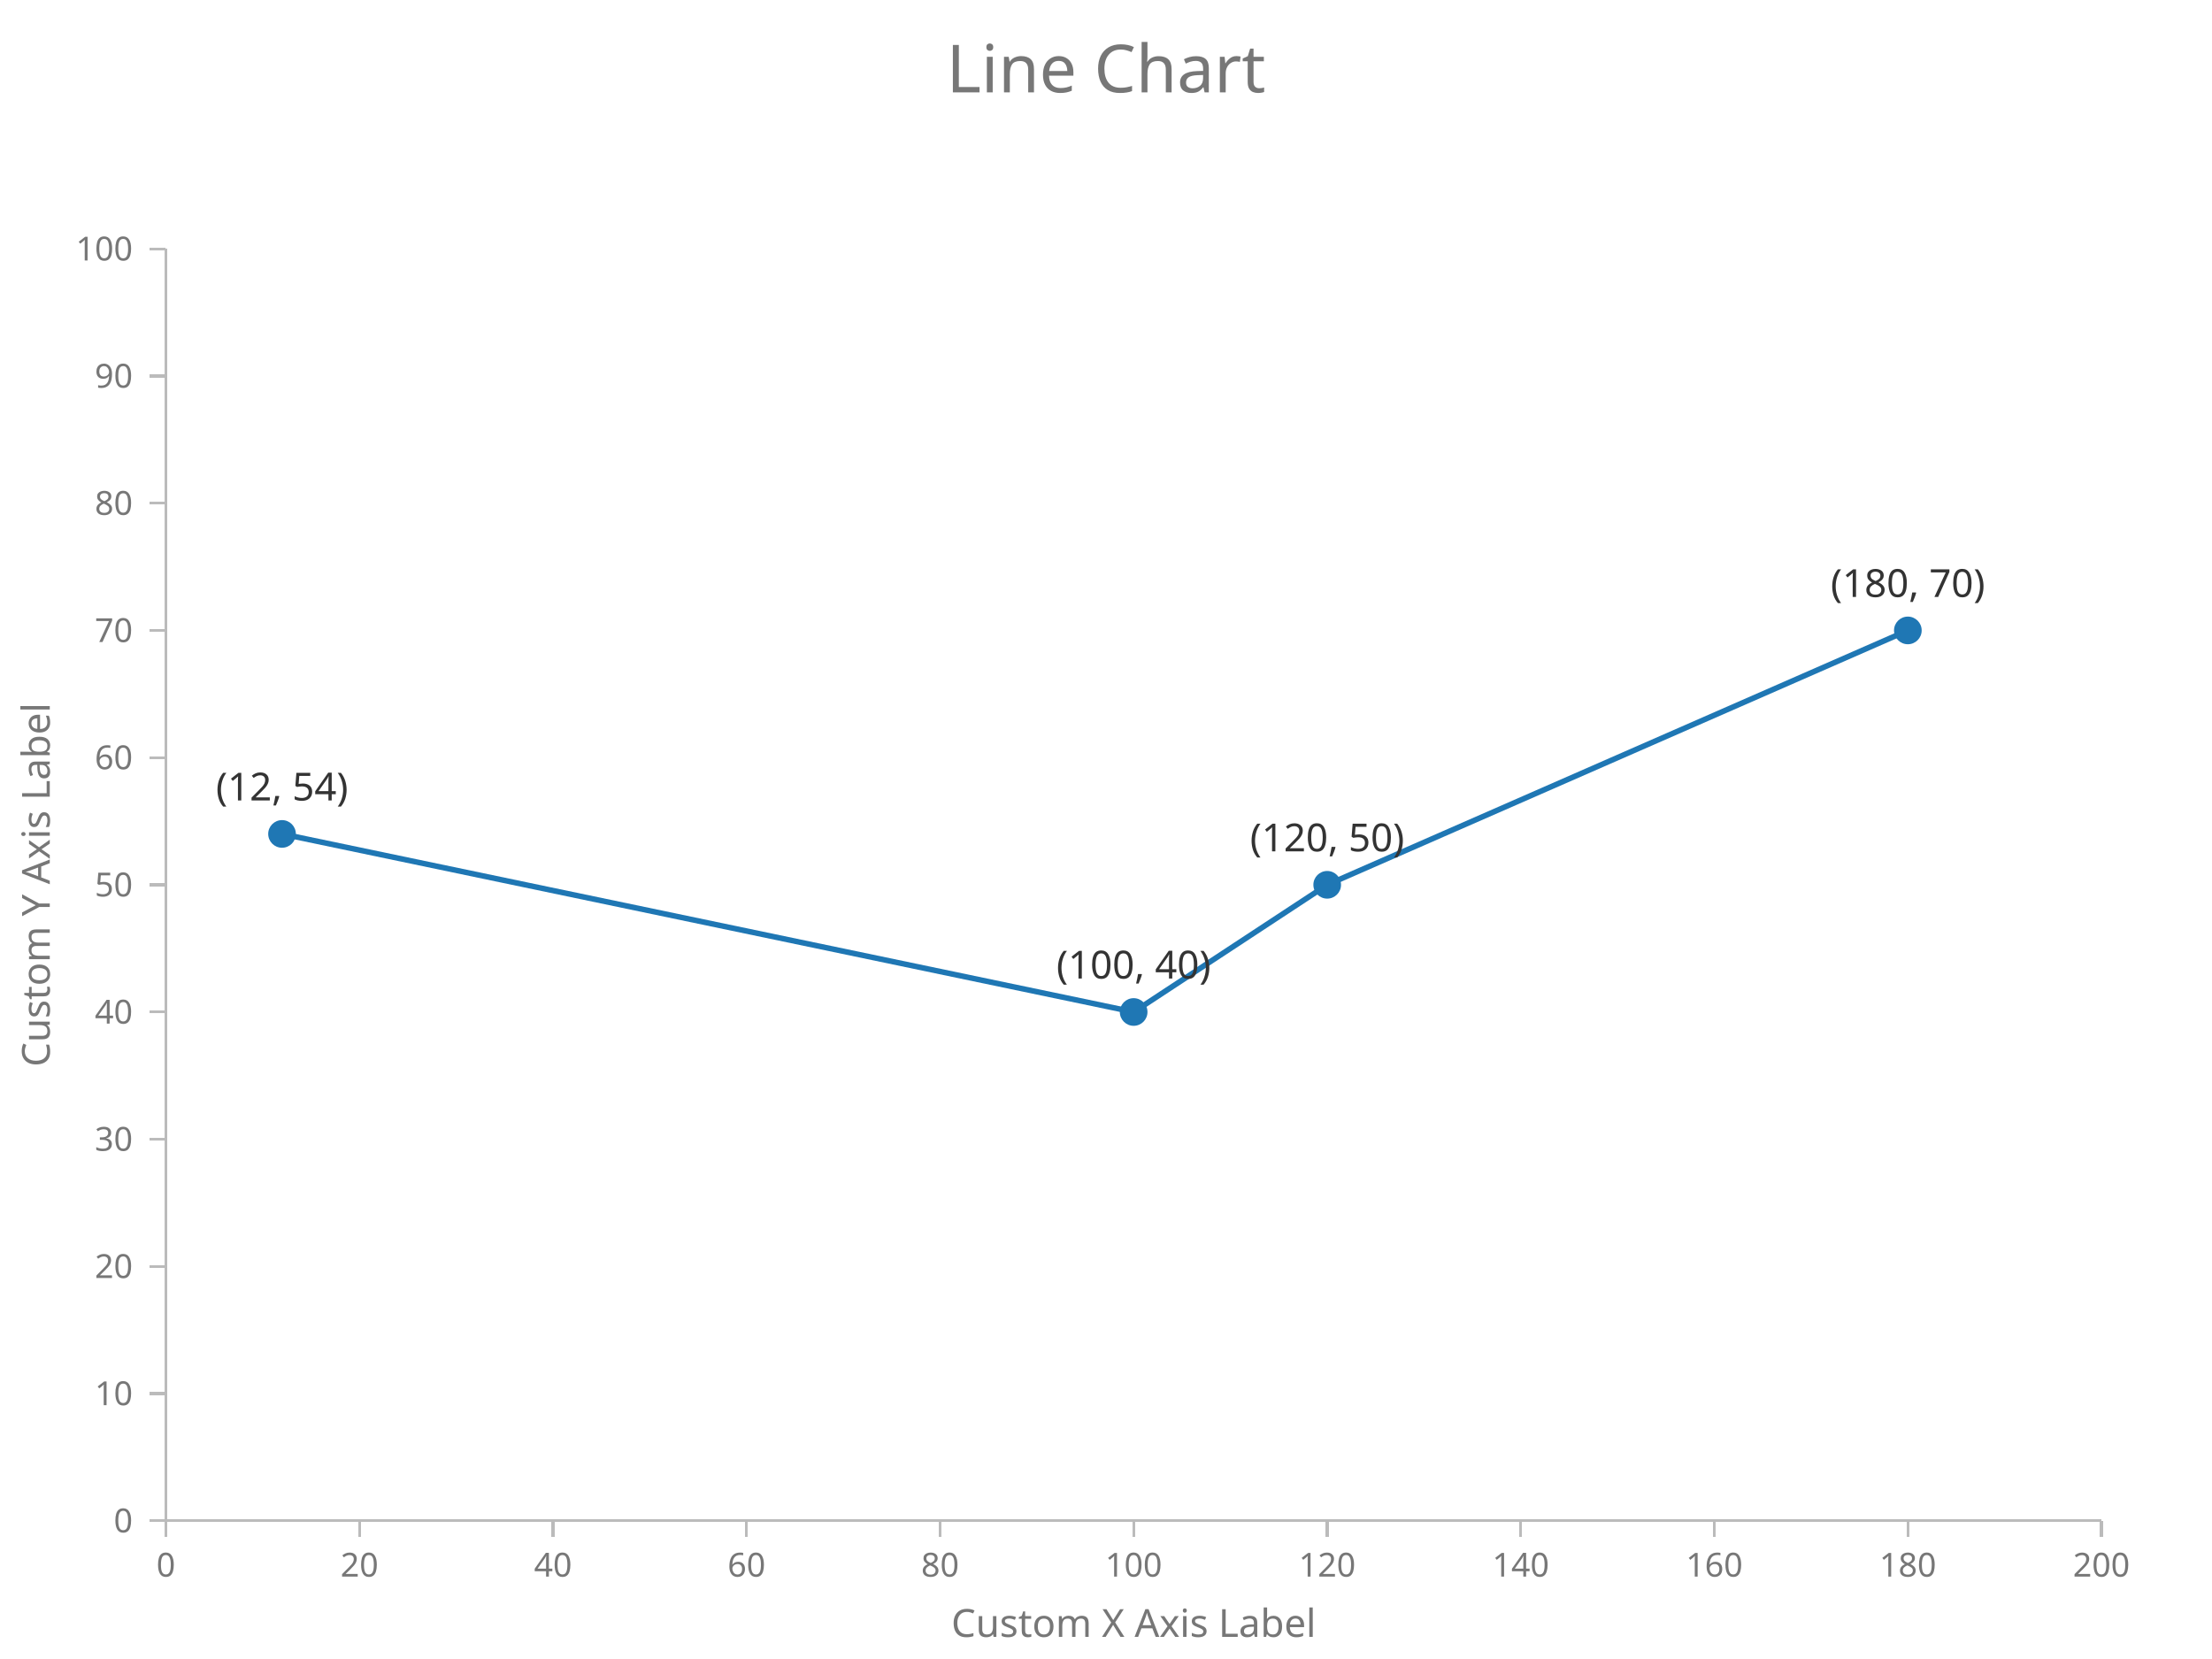
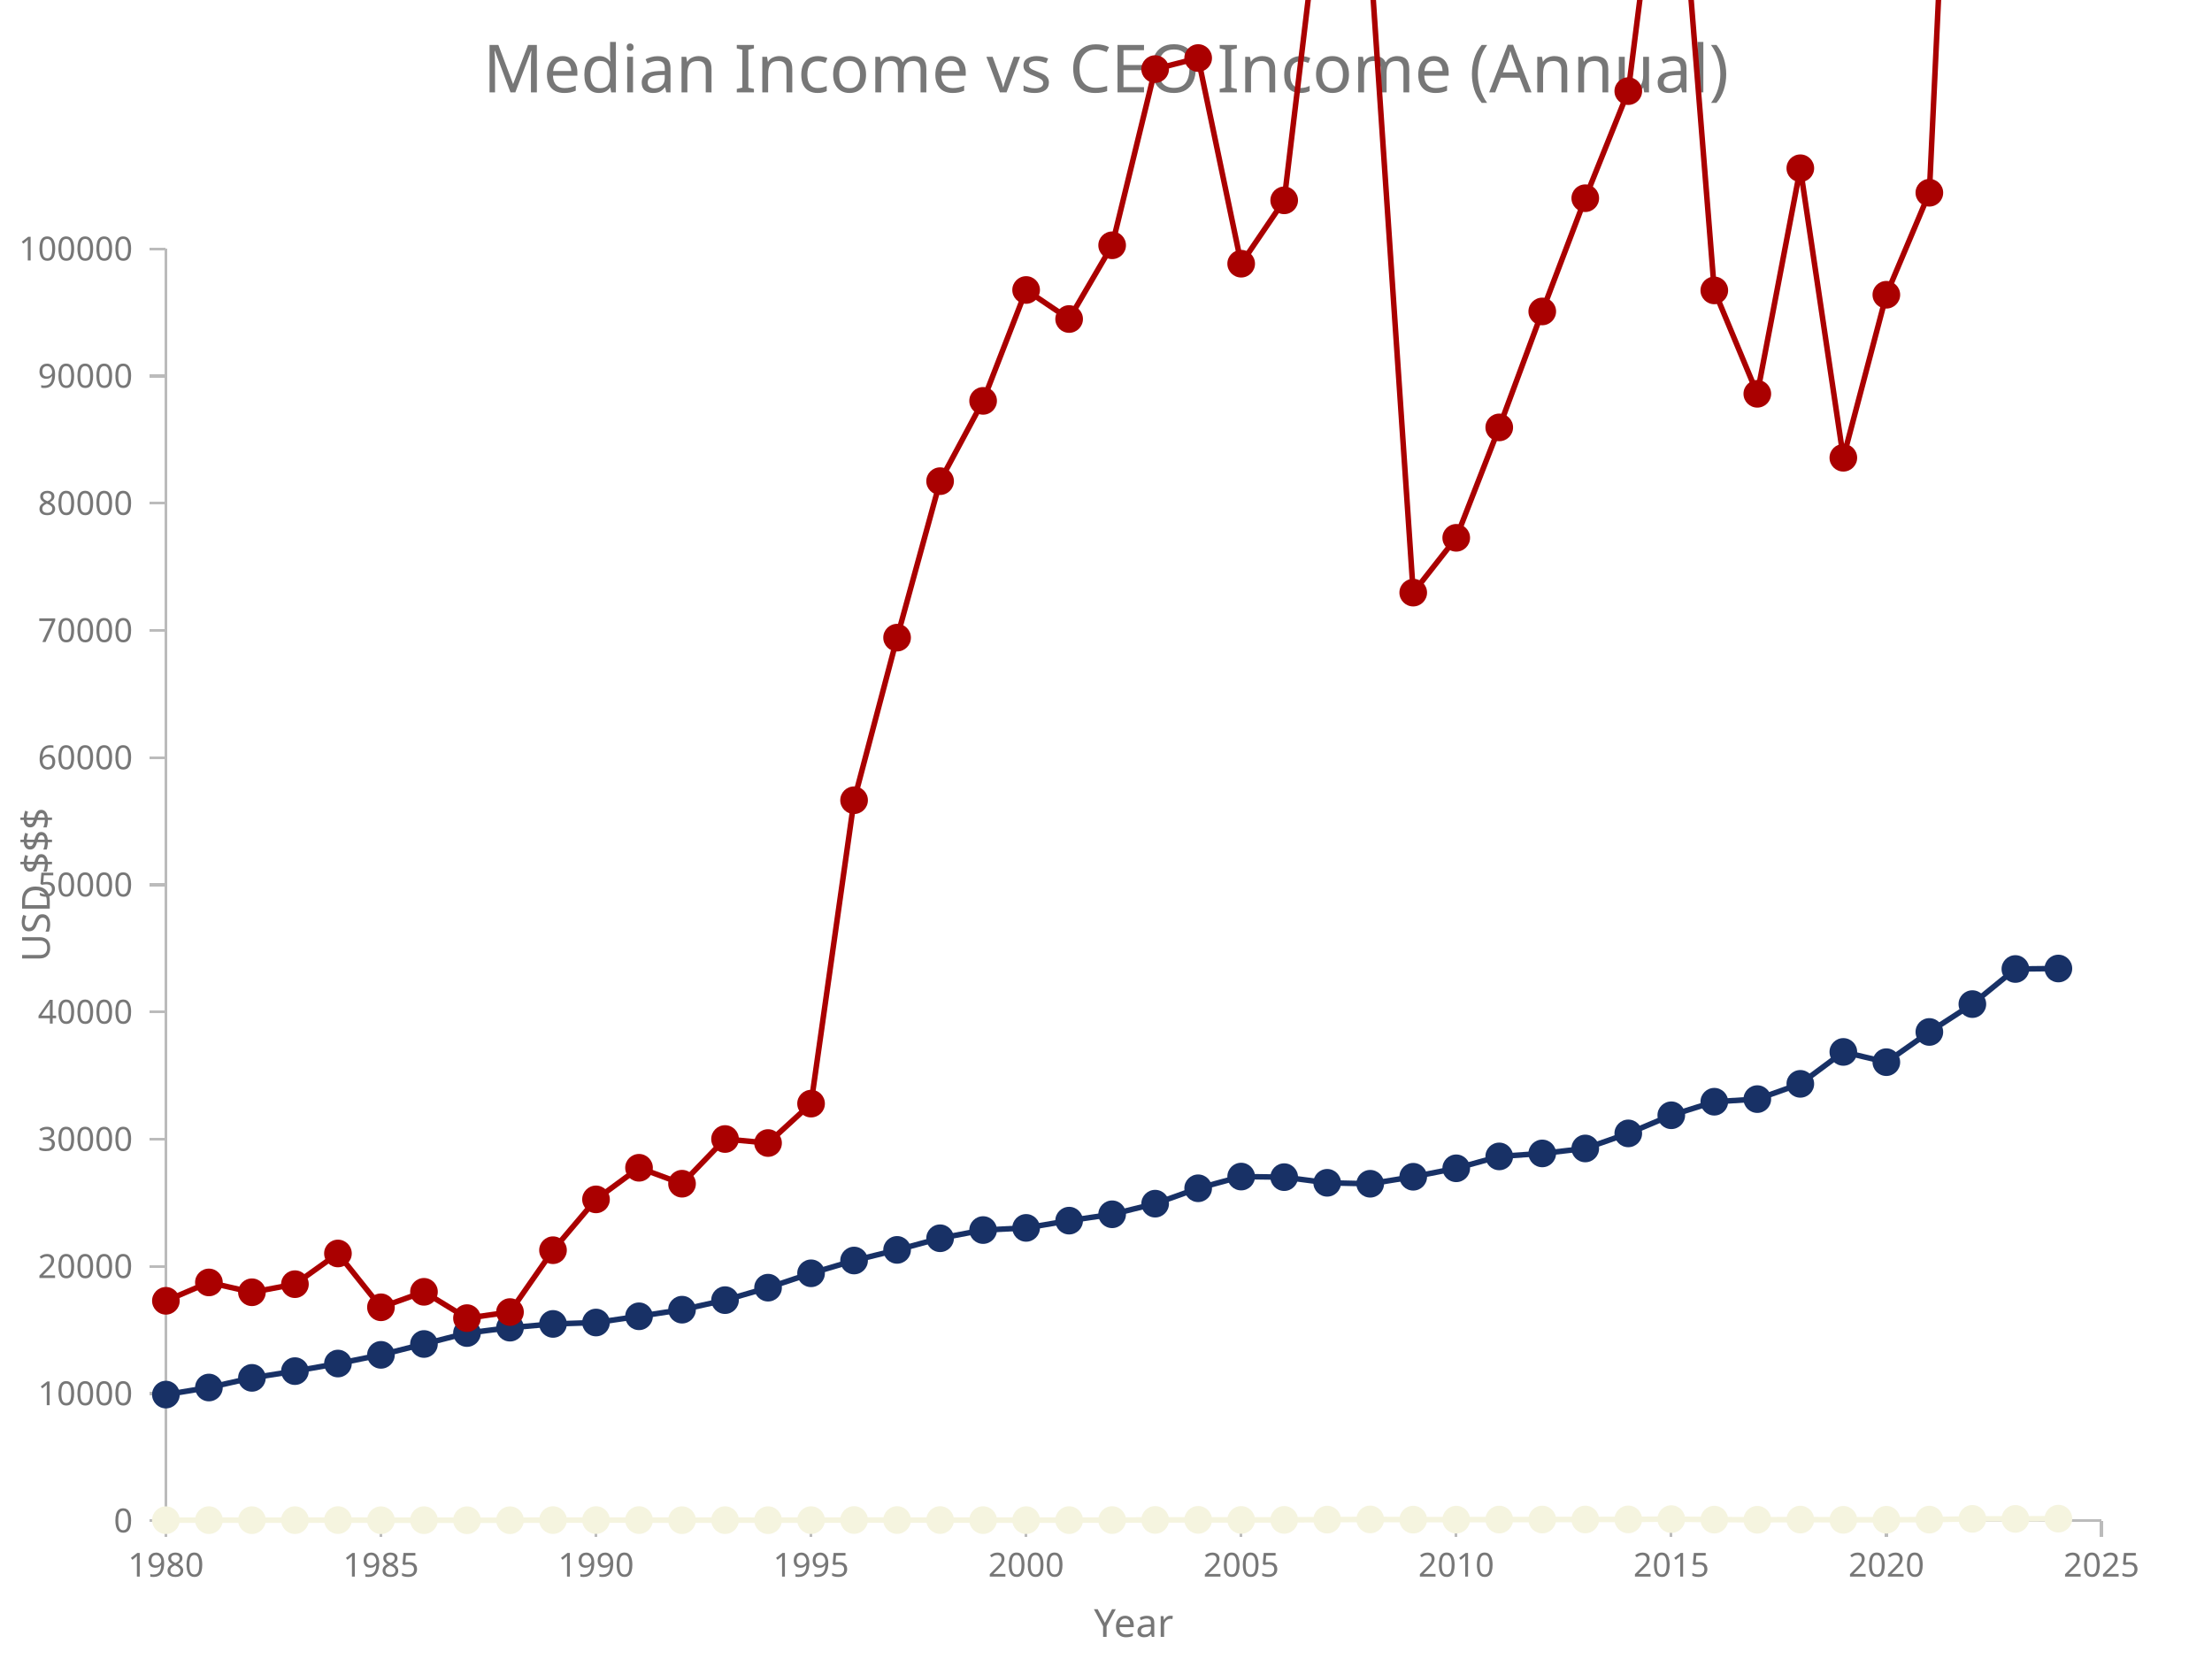
<svg xmlns="http://www.w3.org/2000/svg" height="600" viewBox="0 0 800 600" width="800">
  <g class="g-chart">
    <g class="g-title" transform="translate(400,25)">
      <text dy=".35em" fill="#777" font-family="sans-serif" font-size="24px" text-anchor="middle" x="0" y="0">
- Line Chart
+ Median Income vs CEO Income (Annual)
</text>
    </g>
    <g class="x-axis" transform="translate(60,550)">
      <line shape-rendering="crispEdges" stroke="#bbbbbb" stroke-width="1" x1="0" x2="700" y1="0" y2="0" />
      <g class="tick" transform="translate(0,0)">
        <line shape-rendering="crispEdges" stroke="#bbbbbb" stroke-width="1px" x1="0" x2="0" y1="0" y2="6" />
        <text dy=".35em" fill="#777" font-family="sans-serif" font-size="12px" text-anchor="middle" transform="rotate(0,0,16)" x="0" y="16">
- 0
- </text>
-       </g>
-       <g class="tick" transform="translate(70,0)">
-         <line shape-rendering="crispEdges" stroke="#bbbbbb" stroke-width="1px" x1="0" x2="0" y1="0" y2="6" />
-         <text dy=".35em" fill="#777" font-family="sans-serif" font-size="12px" text-anchor="middle" transform="rotate(0,0,16)" x="0" y="16">
- 20
- </text>
-       </g>
-       <g class="tick" transform="translate(140,0)">
-         <line shape-rendering="crispEdges" stroke="#bbbbbb" stroke-width="1px" x1="0" x2="0" y1="0" y2="6" />
-         <text dy=".35em" fill="#777" font-family="sans-serif" font-size="12px" text-anchor="middle" transform="rotate(0,0,16)" x="0" y="16">
- 40
- </text>
-       </g>
-       <g class="tick" transform="translate(210,0)">
-         <line shape-rendering="crispEdges" stroke="#bbbbbb" stroke-width="1px" x1="0" x2="0" y1="0" y2="6" />
-         <text dy=".35em" fill="#777" font-family="sans-serif" font-size="12px" text-anchor="middle" transform="rotate(0,0,16)" x="0" y="16">
- 60
- </text>
-       </g>
-       <g class="tick" transform="translate(280,0)">
-         <line shape-rendering="crispEdges" stroke="#bbbbbb" stroke-width="1px" x1="0" x2="0" y1="0" y2="6" />
-         <text dy=".35em" fill="#777" font-family="sans-serif" font-size="12px" text-anchor="middle" transform="rotate(0,0,16)" x="0" y="16">
- 80
- </text>
-       </g>
-       <g class="tick" transform="translate(350,0)">
-         <line shape-rendering="crispEdges" stroke="#bbbbbb" stroke-width="1px" x1="0" x2="0" y1="0" y2="6" />
-         <text dy=".35em" fill="#777" font-family="sans-serif" font-size="12px" text-anchor="middle" transform="rotate(0,0,16)" x="0" y="16">
- 100
- </text>
-       </g>
-       <g class="tick" transform="translate(420,0)">
-         <line shape-rendering="crispEdges" stroke="#bbbbbb" stroke-width="1px" x1="0" x2="0" y1="0" y2="6" />
-         <text dy=".35em" fill="#777" font-family="sans-serif" font-size="12px" text-anchor="middle" transform="rotate(0,0,16)" x="0" y="16">
- 120
- </text>
-       </g>
-       <g class="tick" transform="translate(490,0)">
-         <line shape-rendering="crispEdges" stroke="#bbbbbb" stroke-width="1px" x1="0" x2="0" y1="0" y2="6" />
-         <text dy=".35em" fill="#777" font-family="sans-serif" font-size="12px" text-anchor="middle" transform="rotate(0,0,16)" x="0" y="16">
- 140
- </text>
-       </g>
-       <g class="tick" transform="translate(560,0)">
-         <line shape-rendering="crispEdges" stroke="#bbbbbb" stroke-width="1px" x1="0" x2="0" y1="0" y2="6" />
-         <text dy=".35em" fill="#777" font-family="sans-serif" font-size="12px" text-anchor="middle" transform="rotate(0,0,16)" x="0" y="16">
- 160
- </text>
-       </g>
-       <g class="tick" transform="translate(630,0)">
-         <line shape-rendering="crispEdges" stroke="#bbbbbb" stroke-width="1px" x1="0" x2="0" y1="0" y2="6" />
-         <text dy=".35em" fill="#777" font-family="sans-serif" font-size="12px" text-anchor="middle" transform="rotate(0,0,16)" x="0" y="16">
- 180
+ 1980
+ </text>
+       </g>
+       <g class="tick" transform="translate(77.77778,0)">
+         <line shape-rendering="crispEdges" stroke="#bbbbbb" stroke-width="1px" x1="0" x2="0" y1="0" y2="6" />
+         <text dy=".35em" fill="#777" font-family="sans-serif" font-size="12px" text-anchor="middle" transform="rotate(0,0,16)" x="0" y="16">
+ 1985
+ </text>
+       </g>
+       <g class="tick" transform="translate(155.5556,0)">
+         <line shape-rendering="crispEdges" stroke="#bbbbbb" stroke-width="1px" x1="0" x2="0" y1="0" y2="6" />
+         <text dy=".35em" fill="#777" font-family="sans-serif" font-size="12px" text-anchor="middle" transform="rotate(0,0,16)" x="0" y="16">
+ 1990
+ </text>
+       </g>
+       <g class="tick" transform="translate(233.3333,0)">
+         <line shape-rendering="crispEdges" stroke="#bbbbbb" stroke-width="1px" x1="0" x2="0" y1="0" y2="6" />
+         <text dy=".35em" fill="#777" font-family="sans-serif" font-size="12px" text-anchor="middle" transform="rotate(0,0,16)" x="0" y="16">
+ 1995
+ </text>
+       </g>
+       <g class="tick" transform="translate(311.1111,0)">
+         <line shape-rendering="crispEdges" stroke="#bbbbbb" stroke-width="1px" x1="0" x2="0" y1="0" y2="6" />
+         <text dy=".35em" fill="#777" font-family="sans-serif" font-size="12px" text-anchor="middle" transform="rotate(0,0,16)" x="0" y="16">
+ 2000
+ </text>
+       </g>
+       <g class="tick" transform="translate(388.8889,0)">
+         <line shape-rendering="crispEdges" stroke="#bbbbbb" stroke-width="1px" x1="0" x2="0" y1="0" y2="6" />
+         <text dy=".35em" fill="#777" font-family="sans-serif" font-size="12px" text-anchor="middle" transform="rotate(0,0,16)" x="0" y="16">
+ 2005
+ </text>
+       </g>
+       <g class="tick" transform="translate(466.6667,0)">
+         <line shape-rendering="crispEdges" stroke="#bbbbbb" stroke-width="1px" x1="0" x2="0" y1="0" y2="6" />
+         <text dy=".35em" fill="#777" font-family="sans-serif" font-size="12px" text-anchor="middle" transform="rotate(0,0,16)" x="0" y="16">
+ 2010
+ </text>
+       </g>
+       <g class="tick" transform="translate(544.4445,0)">
+         <line shape-rendering="crispEdges" stroke="#bbbbbb" stroke-width="1px" x1="0" x2="0" y1="0" y2="6" />
+         <text dy=".35em" fill="#777" font-family="sans-serif" font-size="12px" text-anchor="middle" transform="rotate(0,0,16)" x="0" y="16">
+ 2015
+ </text>
+       </g>
+       <g class="tick" transform="translate(622.2222,0)">
+         <line shape-rendering="crispEdges" stroke="#bbbbbb" stroke-width="1px" x1="0" x2="0" y1="0" y2="6" />
+         <text dy=".35em" fill="#777" font-family="sans-serif" font-size="12px" text-anchor="middle" transform="rotate(0,0,16)" x="0" y="16">
+ 2020
</text>
      </g>
      <g class="tick" transform="translate(700,0)">
        <line shape-rendering="crispEdges" stroke="#bbbbbb" stroke-width="1px" x1="0" x2="0" y1="0" y2="6" />
        <text dy=".35em" fill="#777" font-family="sans-serif" font-size="12px" text-anchor="middle" transform="rotate(0,0,16)" x="0" y="16">
- 200
+ 2025
</text>
      </g>
      <text fill="#777" font-family="sans-serif" font-size="14px" text-anchor="middle" transform="rotate(0)" x="350" y="42">
- Custom X Axis Label
+ Year
</text>
    </g>
    <g class="y-axis" transform="translate(60,90)">
      <line shape-rendering="crispEdges" stroke="#bbbbbb" stroke-width="1" x1="0" x2="0" y1="0" y2="460" />
      <g class="tick" transform="translate(0,460)">
        <line shape-rendering="crispEdges" stroke="#bbbbbb" stroke-width="1px" x1="0" x2="-6" y1="0" y2="0" />
        <text dy=".35em" fill="#777" font-family="sans-serif" font-size="12px" text-anchor="end" transform="rotate(0,-12,0)" x="-12" y="0">
0
</text>
      </g>
      <g class="tick" transform="translate(0,414)">
        <line shape-rendering="crispEdges" stroke="#bbbbbb" stroke-width="1px" x1="0" x2="-6" y1="0" y2="0" />
        <text dy=".35em" fill="#777" font-family="sans-serif" font-size="12px" text-anchor="end" transform="rotate(0,-12,0)" x="-12" y="0">
- 10
+ 10000
</text>
      </g>
      <g class="tick" transform="translate(0,368)">
        <line shape-rendering="crispEdges" stroke="#bbbbbb" stroke-width="1px" x1="0" x2="-6" y1="0" y2="0" />
        <text dy=".35em" fill="#777" font-family="sans-serif" font-size="12px" text-anchor="end" transform="rotate(0,-12,0)" x="-12" y="0">
- 20
+ 20000
</text>
      </g>
      <g class="tick" transform="translate(0,322)">
        <line shape-rendering="crispEdges" stroke="#bbbbbb" stroke-width="1px" x1="0" x2="-6" y1="0" y2="0" />
        <text dy=".35em" fill="#777" font-family="sans-serif" font-size="12px" text-anchor="end" transform="rotate(0,-12,0)" x="-12" y="0">
- 30
+ 30000
</text>
      </g>
      <g class="tick" transform="translate(0,276)">
        <line shape-rendering="crispEdges" stroke="#bbbbbb" stroke-width="1px" x1="0" x2="-6" y1="0" y2="0" />
        <text dy=".35em" fill="#777" font-family="sans-serif" font-size="12px" text-anchor="end" transform="rotate(0,-12,0)" x="-12" y="0">
- 40
+ 40000
</text>
      </g>
      <g class="tick" transform="translate(0,230)">
        <line shape-rendering="crispEdges" stroke="#bbbbbb" stroke-width="1px" x1="0" x2="-6" y1="0" y2="0" />
        <text dy=".35em" fill="#777" font-family="sans-serif" font-size="12px" text-anchor="end" transform="rotate(0,-12,0)" x="-12" y="0">
- 50
+ 50000
</text>
      </g>
      <g class="tick" transform="translate(0,184)">
        <line shape-rendering="crispEdges" stroke="#bbbbbb" stroke-width="1px" x1="0" x2="-6" y1="0" y2="0" />
        <text dy=".35em" fill="#777" font-family="sans-serif" font-size="12px" text-anchor="end" transform="rotate(0,-12,0)" x="-12" y="0">
- 60
+ 60000
</text>
      </g>
      <g class="tick" transform="translate(0,138)">
        <line shape-rendering="crispEdges" stroke="#bbbbbb" stroke-width="1px" x1="0" x2="-6" y1="0" y2="0" />
        <text dy=".35em" fill="#777" font-family="sans-serif" font-size="12px" text-anchor="end" transform="rotate(0,-12,0)" x="-12" y="0">
- 70
+ 70000
</text>
      </g>
      <g class="tick" transform="translate(0,92)">
        <line shape-rendering="crispEdges" stroke="#bbbbbb" stroke-width="1px" x1="0" x2="-6" y1="0" y2="0" />
        <text dy=".35em" fill="#777" font-family="sans-serif" font-size="12px" text-anchor="end" transform="rotate(0,-12,0)" x="-12" y="0">
- 80
+ 80000
</text>
      </g>
      <g class="tick" transform="translate(0,46)">
        <line shape-rendering="crispEdges" stroke="#bbbbbb" stroke-width="1px" x1="0" x2="-6" y1="0" y2="0" />
        <text dy=".35em" fill="#777" font-family="sans-serif" font-size="12px" text-anchor="end" transform="rotate(0,-12,0)" x="-12" y="0">
- 90
+ 90000
</text>
      </g>
      <g class="tick" transform="translate(0,0)">
        <line shape-rendering="crispEdges" stroke="#bbbbbb" stroke-width="1px" x1="0" x2="-6" y1="0" y2="0" />
        <text dy=".35em" fill="#777" font-family="sans-serif" font-size="12px" text-anchor="end" transform="rotate(0,-12,0)" x="-12" y="0">
- 100
+ 100000
</text>
      </g>
      <text fill="#777" font-family="sans-serif" font-size="14px" text-anchor="middle" transform="rotate(-90)" x="-230" y="-42">
- Custom Y Axis Label
+ USD $$$
</text>
    </g>
    <g class="g-view" transform="translate(60,90)">
      <g>
        <g class="line">
-           <path d="M42,211.6 L350,276 L420,230 L630,138" fill="none" stroke="#1f77b4" stroke-width="2" />
-           <g class="scatter-point" transform="translate(42,211.6)">
-             <circle cx="0" cy="0" fill="#1f77b4" r="5" />
-             <text dy=".35em" fill="#333" font-family="sans-serif" font-size="14px" text-anchor="middle" x="0" y="-17">
- (12, 54)
- </text>
-           </g>
-           <g class="scatter-point" transform="translate(350,276)">
-             <circle cx="0" cy="0" fill="#1f77b4" r="5" />
-             <text dy=".35em" fill="#333" font-family="sans-serif" font-size="14px" text-anchor="middle" x="0" y="-17">
- (100, 40)
- </text>
-           </g>
-           <g class="scatter-point" transform="translate(420,230)">
-             <circle cx="0" cy="0" fill="#1f77b4" r="5" />
-             <text dy=".35em" fill="#333" font-family="sans-serif" font-size="14px" text-anchor="middle" x="0" y="-17">
- (120, 50)
- </text>
-           </g>
-           <g class="scatter-point" transform="translate(630,138)">
-             <circle cx="0" cy="0" fill="#1f77b4" r="5" />
-             <text dy=".35em" fill="#333" font-family="sans-serif" font-size="14px" text-anchor="middle" x="0" y="-17">
- (180, 70)
- </text>
+           <path d="M684.444,459.242 L668.889,459.33 L653.333,459.316 L637.778,459.601 L622.222,459.639 L606.667,459.665 L591.111,459.584 L575.556,459.648 L560,459.598 L544.444,459.409 L528.889,459.517 L513.333,459.543 L497.778,459.56 L482.222,459.577 L466.667,459.603 L451.111,459.603 L435.556,459.524 L420,459.598 L404.444,459.687 L388.889,459.708 L373.333,459.679 L357.778,459.703 L342.222,459.754 L326.667,459.778 L311.111,459.782 L295.556,459.77 L280,459.751 L264.444,459.746 L248.889,459.735 L233.333,459.78 L217.778,459.794 L202.222,459.782 L186.667,459.794 L171.111,459.763 L155.556,459.758 L140,459.761 L124.444,459.811 L108.889,459.813 L93.333,459.792 L77.778,459.809 L62.222,459.761 L46.667,459.787 L31.111,459.792 L15.556,459.785 L0,459.799" fill="none" stroke="#f5f4df" stroke-width="2" />
+           <g class="scatter-point" transform="translate(684.4445,459.2417)">
+             <circle cx="0" cy="0" fill="#f5f4df" r="5" />
+           </g>
+           <g class="scatter-point" transform="translate(668.8889,459.3302)">
+             <circle cx="0" cy="0" fill="#f5f4df" r="5" />
+           </g>
+           <g class="scatter-point" transform="translate(653.3333,459.3159)">
+             <circle cx="0" cy="0" fill="#f5f4df" r="5" />
+           </g>
+           <g class="scatter-point" transform="translate(637.7778,459.6005)">
+             <circle cx="0" cy="0" fill="#f5f4df" r="5" />
+           </g>
+           <g class="scatter-point" transform="translate(622.2222,459.6388)">
+             <circle cx="0" cy="0" fill="#f5f4df" r="5" />
+           </g>
+           <g class="scatter-point" transform="translate(606.6667,459.6651)">
+             <circle cx="0" cy="0" fill="#f5f4df" r="5" />
+           </g>
+           <g class="scatter-point" transform="translate(591.1111,459.5838)">
+             <circle cx="0" cy="0" fill="#f5f4df" r="5" />
+           </g>
+           <g class="scatter-point" transform="translate(575.5555,459.6484)">
+             <circle cx="0" cy="0" fill="#f5f4df" r="5" />
+           </g>
+           <g class="scatter-point" transform="translate(560,459.5981)">
+             <circle cx="0" cy="0" fill="#f5f4df" r="5" />
+           </g>
+           <g class="scatter-point" transform="translate(544.4445,459.4092)">
+             <circle cx="0" cy="0" fill="#f5f4df" r="5" />
+           </g>
+           <g class="scatter-point" transform="translate(528.8889,459.5168)">
+             <circle cx="0" cy="0" fill="#f5f4df" r="5" />
+           </g>
+           <g class="scatter-point" transform="translate(513.3334,459.5431)">
+             <circle cx="0" cy="0" fill="#f5f4df" r="5" />
+           </g>
+           <g class="scatter-point" transform="translate(497.7778,459.5599)">
+             <circle cx="0" cy="0" fill="#f5f4df" r="5" />
+           </g>
+           <g class="scatter-point" transform="translate(482.2222,459.5766)">
+             <circle cx="0" cy="0" fill="#f5f4df" r="5" />
+           </g>
+           <g class="scatter-point" transform="translate(466.6667,459.6029)">
+             <circle cx="0" cy="0" fill="#f5f4df" r="5" />
+           </g>
+           <g class="scatter-point" transform="translate(451.1111,459.6029)">
+             <circle cx="0" cy="0" fill="#f5f4df" r="5" />
+           </g>
+           <g class="scatter-point" transform="translate(435.5556,459.524)">
+             <circle cx="0" cy="0" fill="#f5f4df" r="5" />
+           </g>
+           <g class="scatter-point" transform="translate(420,459.5981)">
+             <circle cx="0" cy="0" fill="#f5f4df" r="5" />
+           </g>
+           <g class="scatter-point" transform="translate(404.4445,459.6866)">
+             <circle cx="0" cy="0" fill="#f5f4df" r="5" />
+           </g>
+           <g class="scatter-point" transform="translate(388.8889,459.7082)">
+             <circle cx="0" cy="0" fill="#f5f4df" r="5" />
+           </g>
+           <g class="scatter-point" transform="translate(373.3333,459.6795)">
+             <circle cx="0" cy="0" fill="#f5f4df" r="5" />
+           </g>
+           <g class="scatter-point" transform="translate(357.7778,459.7034)">
+             <circle cx="0" cy="0" fill="#f5f4df" r="5" />
+           </g>
+           <g class="scatter-point" transform="translate(342.2222,459.7536)">
+             <circle cx="0" cy="0" fill="#f5f4df" r="5" />
+           </g>
+           <g class="scatter-point" transform="translate(326.6667,459.7776)">
+             <circle cx="0" cy="0" fill="#f5f4df" r="5" />
+           </g>
+           <g class="scatter-point" transform="translate(311.1111,459.7823)">
+             <circle cx="0" cy="0" fill="#f5f4df" r="5" />
+           </g>
+           <g class="scatter-point" transform="translate(295.5556,459.7704)">
+             <circle cx="0" cy="0" fill="#f5f4df" r="5" />
+           </g>
+           <g class="scatter-point" transform="translate(280,459.7512)">
+             <circle cx="0" cy="0" fill="#f5f4df" r="5" />
+           </g>
+           <g class="scatter-point" transform="translate(264.4445,459.7465)">
+             <circle cx="0" cy="0" fill="#f5f4df" r="5" />
+           </g>
+           <g class="scatter-point" transform="translate(248.8889,459.7345)">
+             <circle cx="0" cy="0" fill="#f5f4df" r="5" />
+           </g>
+           <g class="scatter-point" transform="translate(233.3333,459.7799)">
+             <circle cx="0" cy="0" fill="#f5f4df" r="5" />
+           </g>
+           <g class="scatter-point" transform="translate(217.7778,459.7943)">
+             <circle cx="0" cy="0" fill="#f5f4df" r="5" />
+           </g>
+           <g class="scatter-point" transform="translate(202.2222,459.7823)">
+             <circle cx="0" cy="0" fill="#f5f4df" r="5" />
+           </g>
+           <g class="scatter-point" transform="translate(186.6667,459.7943)">
+             <circle cx="0" cy="0" fill="#f5f4df" r="5" />
+           </g>
+           <g class="scatter-point" transform="translate(171.1111,459.7632)">
+             <circle cx="0" cy="0" fill="#f5f4df" r="5" />
+           </g>
+           <g class="scatter-point" transform="translate(155.5556,459.7584)">
+             <circle cx="0" cy="0" fill="#f5f4df" r="5" />
+           </g>
+           <g class="scatter-point" transform="translate(140,459.7608)">
+             <circle cx="0" cy="0" fill="#f5f4df" r="5" />
+           </g>
+           <g class="scatter-point" transform="translate(124.4445,459.811)">
+             <circle cx="0" cy="0" fill="#f5f4df" r="5" />
+           </g>
+           <g class="scatter-point" transform="translate(108.8889,459.8134)">
+             <circle cx="0" cy="0" fill="#f5f4df" r="5" />
+           </g>
+           <g class="scatter-point" transform="translate(93.33334,459.7919)">
+             <circle cx="0" cy="0" fill="#f5f4df" r="5" />
+           </g>
+           <g class="scatter-point" transform="translate(77.77778,459.8087)">
+             <circle cx="0" cy="0" fill="#f5f4df" r="5" />
+           </g>
+           <g class="scatter-point" transform="translate(62.22223,459.7608)">
+             <circle cx="0" cy="0" fill="#f5f4df" r="5" />
+           </g>
+           <g class="scatter-point" transform="translate(46.66667,459.7871)">
+             <circle cx="0" cy="0" fill="#f5f4df" r="5" />
+           </g>
+           <g class="scatter-point" transform="translate(31.11111,459.7919)">
+             <circle cx="0" cy="0" fill="#f5f4df" r="5" />
+           </g>
+           <g class="scatter-point" transform="translate(15.55556,459.7847)">
+             <circle cx="0" cy="0" fill="#f5f4df" r="5" />
+           </g>
+           <g class="scatter-point" transform="translate(0,459.7991)">
+             <circle cx="0" cy="0" fill="#f5f4df" r="5" />
+           </g>
+         </g>
+       </g>
+       <g>
+         <g class="line">
+           <path d="M684.444,260.277 L668.889,260.452 L653.333,273.148 L637.778,283.222 L622.222,294.147 L606.667,290.444 L591.111,301.99 L575.556,307.51 L560,308.453 L544.444,313.352 L528.889,319.907 L513.333,325.358 L497.778,327.152 L482.222,328.233 L466.667,332.534 L451.111,335.593 L435.556,338.123 L420,337.778 L404.444,335.731 L388.889,335.524 L373.333,339.756 L357.778,345.322 L342.222,349.163 L326.667,351.463 L311.111,354.085 L295.556,354.867 L280,357.834 L264.444,362.043 L248.889,365.884 L233.333,370.507 L217.778,375.705 L202.222,380.213 L186.667,383.663 L171.111,386.055 L155.556,388.309 L140,388.815 L124.444,390.172 L108.889,392.118 L93.333,396.074 L77.778,400.002 L62.222,403.144 L46.667,405.886 L31.111,408.324 L15.556,411.815 L0,414.373" fill="none" stroke="#183166" stroke-width="2" />
+           <g class="scatter-point" transform="translate(684.4445,260.2772)">
+             <circle cx="0" cy="0" fill="#183166" r="5" />
+           </g>
+           <g class="scatter-point" transform="translate(668.8889,260.452)">
+             <circle cx="0" cy="0" fill="#183166" r="5" />
+           </g>
+           <g class="scatter-point" transform="translate(653.3333,273.148)">
+             <circle cx="0" cy="0" fill="#183166" r="5" />
+           </g>
+           <g class="scatter-point" transform="translate(637.7778,283.222)">
+             <circle cx="0" cy="0" fill="#183166" r="5" />
+           </g>
+           <g class="scatter-point" transform="translate(622.2222,294.147)">
+             <circle cx="0" cy="0" fill="#183166" r="5" />
+           </g>
+           <g class="scatter-point" transform="translate(606.6667,290.444)">
+             <circle cx="0" cy="0" fill="#183166" r="5" />
+           </g>
+           <g class="scatter-point" transform="translate(591.1111,301.99)">
+             <circle cx="0" cy="0" fill="#183166" r="5" />
+           </g>
+           <g class="scatter-point" transform="translate(575.5555,307.51)">
+             <circle cx="0" cy="0" fill="#183166" r="5" />
+           </g>
+           <g class="scatter-point" transform="translate(560,308.453)">
+             <circle cx="0" cy="0" fill="#183166" r="5" />
+           </g>
+           <g class="scatter-point" transform="translate(544.4445,313.352)">
+             <circle cx="0" cy="0" fill="#183166" r="5" />
+           </g>
+           <g class="scatter-point" transform="translate(528.8889,319.907)">
+             <circle cx="0" cy="0" fill="#183166" r="5" />
+           </g>
+           <g class="scatter-point" transform="translate(513.3334,325.358)">
+             <circle cx="0" cy="0" fill="#183166" r="5" />
+           </g>
+           <g class="scatter-point" transform="translate(497.7778,327.152)">
+             <circle cx="0" cy="0" fill="#183166" r="5" />
+           </g>
+           <g class="scatter-point" transform="translate(482.2222,328.233)">
+             <circle cx="0" cy="0" fill="#183166" r="5" />
+           </g>
+           <g class="scatter-point" transform="translate(466.6667,332.534)">
+             <circle cx="0" cy="0" fill="#183166" r="5" />
+           </g>
+           <g class="scatter-point" transform="translate(451.1111,335.593)">
+             <circle cx="0" cy="0" fill="#183166" r="5" />
+           </g>
+           <g class="scatter-point" transform="translate(435.5556,338.123)">
+             <circle cx="0" cy="0" fill="#183166" r="5" />
+           </g>
+           <g class="scatter-point" transform="translate(420,337.778)">
+             <circle cx="0" cy="0" fill="#183166" r="5" />
+           </g>
+           <g class="scatter-point" transform="translate(404.4445,335.731)">
+             <circle cx="0" cy="0" fill="#183166" r="5" />
+           </g>
+           <g class="scatter-point" transform="translate(388.8889,335.524)">
+             <circle cx="0" cy="0" fill="#183166" r="5" />
+           </g>
+           <g class="scatter-point" transform="translate(373.3333,339.756)">
+             <circle cx="0" cy="0" fill="#183166" r="5" />
+           </g>
+           <g class="scatter-point" transform="translate(357.7778,345.322)">
+             <circle cx="0" cy="0" fill="#183166" r="5" />
+           </g>
+           <g class="scatter-point" transform="translate(342.2222,349.163)">
+             <circle cx="0" cy="0" fill="#183166" r="5" />
+           </g>
+           <g class="scatter-point" transform="translate(326.6667,351.463)">
+             <circle cx="0" cy="0" fill="#183166" r="5" />
+           </g>
+           <g class="scatter-point" transform="translate(311.1111,354.085)">
+             <circle cx="0" cy="0" fill="#183166" r="5" />
+           </g>
+           <g class="scatter-point" transform="translate(295.5556,354.867)">
+             <circle cx="0" cy="0" fill="#183166" r="5" />
+           </g>
+           <g class="scatter-point" transform="translate(280,357.834)">
+             <circle cx="0" cy="0" fill="#183166" r="5" />
+           </g>
+           <g class="scatter-point" transform="translate(264.4445,362.043)">
+             <circle cx="0" cy="0" fill="#183166" r="5" />
+           </g>
+           <g class="scatter-point" transform="translate(248.8889,365.884)">
+             <circle cx="0" cy="0" fill="#183166" r="5" />
+           </g>
+           <g class="scatter-point" transform="translate(233.3333,370.507)">
+             <circle cx="0" cy="0" fill="#183166" r="5" />
+           </g>
+           <g class="scatter-point" transform="translate(217.7778,375.705)">
+             <circle cx="0" cy="0" fill="#183166" r="5" />
+           </g>
+           <g class="scatter-point" transform="translate(202.2222,380.213)">
+             <circle cx="0" cy="0" fill="#183166" r="5" />
+           </g>
+           <g class="scatter-point" transform="translate(186.6667,383.663)">
+             <circle cx="0" cy="0" fill="#183166" r="5" />
+           </g>
+           <g class="scatter-point" transform="translate(171.1111,386.055)">
+             <circle cx="0" cy="0" fill="#183166" r="5" />
+           </g>
+           <g class="scatter-point" transform="translate(155.5556,388.309)">
+             <circle cx="0" cy="0" fill="#183166" r="5" />
+           </g>
+           <g class="scatter-point" transform="translate(140,388.815)">
+             <circle cx="0" cy="0" fill="#183166" r="5" />
+           </g>
+           <g class="scatter-point" transform="translate(124.4445,390.172)">
+             <circle cx="0" cy="0" fill="#183166" r="5" />
+           </g>
+           <g class="scatter-point" transform="translate(108.8889,392.1178)">
+             <circle cx="0" cy="0" fill="#183166" r="5" />
+           </g>
+           <g class="scatter-point" transform="translate(93.33334,396.0738)">
+             <circle cx="0" cy="0" fill="#183166" r="5" />
+           </g>
+           <g class="scatter-point" transform="translate(77.77778,400.0022)">
+             <circle cx="0" cy="0" fill="#183166" r="5" />
+           </g>
+           <g class="scatter-point" transform="translate(62.22223,403.144)">
+             <circle cx="0" cy="0" fill="#183166" r="5" />
+           </g>
+           <g class="scatter-point" transform="translate(46.66667,405.8856)">
+             <circle cx="0" cy="0" fill="#183166" r="5" />
+           </g>
+           <g class="scatter-point" transform="translate(31.11111,408.3236)">
+             <circle cx="0" cy="0" fill="#183166" r="5" />
+           </g>
+           <g class="scatter-point" transform="translate(15.55556,411.815)">
+             <circle cx="0" cy="0" fill="#183166" r="5" />
+           </g>
+           <g class="scatter-point" transform="translate(0,414.3726)">
+             <circle cx="0" cy="0" fill="#183166" r="5" />
+           </g>
+         </g>
+       </g>
+       <g>
+         <g class="line">
+           <path d="M684.444,-229540 L668.889,-179978.11 L653.333,-221036.13 L637.778,-212087.89 L622.222,-203139.67 L606.667,-194191.42 L591.111,-185243.2 L575.556,-176294.94 L560,-167346.72 L544.444,-158398.47 L528.889,-149450.25 L513.333,-140502.02 L497.778,-131553.78 L482.222,-122605.54 L466.667,-113657.305 L451.111,-104709.07 L435.556,-144550.48 L420,-184391.89 L404.444,-188925.58 L388.889,-193459.25 L373.333,-197992.94 L357.778,-202526.61 L342.222,-207060.3 L326.667,-211593.98 L311.111,-216127.64 L295.556,-184971.83 L280,-153951.06 L264.444,-122930.3 L248.889,-91909.52 L233.333,-60888.758 L217.778,-55516.99 L202.222,-50145.21 L186.667,-44773.44 L171.111,-39401.67 L155.556,-34029.9 L140,-28658.129 L124.444,-27429.805 L108.889,-26201.48 L93.333,-24973.158 L77.778,-23744.834 L62.222,-22516.512 L46.667,-21288.186 L31.111,-20059.861 L15.556,-18831.537 L0,-17603.215" fill="none" stroke="#488a2c" stroke-width="2" />
+           <g class="scatter-point" transform="translate(684.4445,-229540)">
+             <circle cx="0" cy="0" fill="#488a2c" r="5" />
+           </g>
+           <g class="scatter-point" transform="translate(668.8889,-179978.11)">
+             <circle cx="0" cy="0" fill="#488a2c" r="5" />
+           </g>
+           <g class="scatter-point" transform="translate(653.3333,-221036.13)">
+             <circle cx="0" cy="0" fill="#488a2c" r="5" />
+           </g>
+           <g class="scatter-point" transform="translate(637.7778,-212087.89)">
+             <circle cx="0" cy="0" fill="#488a2c" r="5" />
+           </g>
+           <g class="scatter-point" transform="translate(622.2222,-203139.67)">
+             <circle cx="0" cy="0" fill="#488a2c" r="5" />
+           </g>
+           <g class="scatter-point" transform="translate(606.6667,-194191.42)">
+             <circle cx="0" cy="0" fill="#488a2c" r="5" />
+           </g>
+           <g class="scatter-point" transform="translate(591.1111,-185243.2)">
+             <circle cx="0" cy="0" fill="#488a2c" r="5" />
+           </g>
+           <g class="scatter-point" transform="translate(575.5555,-176294.94)">
+             <circle cx="0" cy="0" fill="#488a2c" r="5" />
+           </g>
+           <g class="scatter-point" transform="translate(560,-167346.72)">
+             <circle cx="0" cy="0" fill="#488a2c" r="5" />
+           </g>
+           <g class="scatter-point" transform="translate(544.4445,-158398.47)">
+             <circle cx="0" cy="0" fill="#488a2c" r="5" />
+           </g>
+           <g class="scatter-point" transform="translate(528.8889,-149450.25)">
+             <circle cx="0" cy="0" fill="#488a2c" r="5" />
+           </g>
+           <g class="scatter-point" transform="translate(513.3334,-140502.02)">
+             <circle cx="0" cy="0" fill="#488a2c" r="5" />
+           </g>
+           <g class="scatter-point" transform="translate(497.7778,-131553.78)">
+             <circle cx="0" cy="0" fill="#488a2c" r="5" />
+           </g>
+           <g class="scatter-point" transform="translate(482.2222,-122605.54)">
+             <circle cx="0" cy="0" fill="#488a2c" r="5" />
+           </g>
+           <g class="scatter-point" transform="translate(466.6667,-113657.305)">
+             <circle cx="0" cy="0" fill="#488a2c" r="5" />
+           </g>
+           <g class="scatter-point" transform="translate(451.1111,-104709.07)">
+             <circle cx="0" cy="0" fill="#488a2c" r="5" />
+           </g>
+           <g class="scatter-point" transform="translate(435.5556,-144550.48)">
+             <circle cx="0" cy="0" fill="#488a2c" r="5" />
+           </g>
+           <g class="scatter-point" transform="translate(420,-184391.89)">
+             <circle cx="0" cy="0" fill="#488a2c" r="5" />
+           </g>
+           <g class="scatter-point" transform="translate(404.4445,-188925.58)">
+             <circle cx="0" cy="0" fill="#488a2c" r="5" />
+           </g>
+           <g class="scatter-point" transform="translate(388.8889,-193459.25)">
+             <circle cx="0" cy="0" fill="#488a2c" r="5" />
+           </g>
+           <g class="scatter-point" transform="translate(373.3333,-197992.94)">
+             <circle cx="0" cy="0" fill="#488a2c" r="5" />
+           </g>
+           <g class="scatter-point" transform="translate(357.7778,-202526.61)">
+             <circle cx="0" cy="0" fill="#488a2c" r="5" />
+           </g>
+           <g class="scatter-point" transform="translate(342.2222,-207060.3)">
+             <circle cx="0" cy="0" fill="#488a2c" r="5" />
+           </g>
+           <g class="scatter-point" transform="translate(326.6667,-211593.98)">
+             <circle cx="0" cy="0" fill="#488a2c" r="5" />
+           </g>
+           <g class="scatter-point" transform="translate(311.1111,-216127.64)">
+             <circle cx="0" cy="0" fill="#488a2c" r="5" />
+           </g>
+           <g class="scatter-point" transform="translate(295.5556,-184971.83)">
+             <circle cx="0" cy="0" fill="#488a2c" r="5" />
+           </g>
+           <g class="scatter-point" transform="translate(280,-153951.06)">
+             <circle cx="0" cy="0" fill="#488a2c" r="5" />
+           </g>
+           <g class="scatter-point" transform="translate(264.4445,-122930.3)">
+             <circle cx="0" cy="0" fill="#488a2c" r="5" />
+           </g>
+           <g class="scatter-point" transform="translate(248.8889,-91909.52)">
+             <circle cx="0" cy="0" fill="#488a2c" r="5" />
+           </g>
+           <g class="scatter-point" transform="translate(233.3333,-60888.758)">
+             <circle cx="0" cy="0" fill="#488a2c" r="5" />
+           </g>
+           <g class="scatter-point" transform="translate(217.7778,-55516.99)">
+             <circle cx="0" cy="0" fill="#488a2c" r="5" />
+           </g>
+           <g class="scatter-point" transform="translate(202.2222,-50145.21)">
+             <circle cx="0" cy="0" fill="#488a2c" r="5" />
+           </g>
+           <g class="scatter-point" transform="translate(186.6667,-44773.44)">
+             <circle cx="0" cy="0" fill="#488a2c" r="5" />
+           </g>
+           <g class="scatter-point" transform="translate(171.1111,-39401.67)">
+             <circle cx="0" cy="0" fill="#488a2c" r="5" />
+           </g>
+           <g class="scatter-point" transform="translate(155.5556,-34029.9)">
+             <circle cx="0" cy="0" fill="#488a2c" r="5" />
+           </g>
+           <g class="scatter-point" transform="translate(140,-28658.129)">
+             <circle cx="0" cy="0" fill="#488a2c" r="5" />
+           </g>
+           <g class="scatter-point" transform="translate(124.4445,-27429.805)">
+             <circle cx="0" cy="0" fill="#488a2c" r="5" />
+           </g>
+           <g class="scatter-point" transform="translate(108.8889,-26201.48)">
+             <circle cx="0" cy="0" fill="#488a2c" r="5" />
+           </g>
+           <g class="scatter-point" transform="translate(93.33334,-24973.158)">
+             <circle cx="0" cy="0" fill="#488a2c" r="5" />
+           </g>
+           <g class="scatter-point" transform="translate(77.77778,-23744.834)">
+             <circle cx="0" cy="0" fill="#488a2c" r="5" />
+           </g>
+           <g class="scatter-point" transform="translate(62.22223,-22516.512)">
+             <circle cx="0" cy="0" fill="#488a2c" r="5" />
+           </g>
+           <g class="scatter-point" transform="translate(46.66667,-21288.186)">
+             <circle cx="0" cy="0" fill="#488a2c" r="5" />
+           </g>
+           <g class="scatter-point" transform="translate(31.11111,-20059.861)">
+             <circle cx="0" cy="0" fill="#488a2c" r="5" />
+           </g>
+           <g class="scatter-point" transform="translate(15.55556,-18831.537)">
+             <circle cx="0" cy="0" fill="#488a2c" r="5" />
+           </g>
+           <g class="scatter-point" transform="translate(0,-17603.215)">
+             <circle cx="0" cy="0" fill="#488a2c" r="5" />
+           </g>
+         </g>
+       </g>
+       <g>
+         <g class="line">
+           <path d="M684.444,-413.214 L668.889,-145.62 L653.333,-350.953 L637.778,-20.293 L622.222,16.604 L606.667,75.556 L591.111,-29.154 L575.556,52.424 L560,15.028 L544.444,-180.018 L528.889,-57.044 L513.333,-18.317 L497.778,22.636 L482.222,64.575 L466.667,104.511 L451.111,124.33 L435.556,-106.359 L420,-147.778 L404.444,-17.547 L388.889,5.372 L373.333,-69.005 L357.778,-65.013 L342.222,-1.29 L326.667,25.377 L311.111,14.878 L295.556,54.979 L280,84.018 L264.444,140.616 L248.889,199.415 L233.333,309.143 L217.778,323.395 L202.222,321.941 L186.667,338.105 L171.111,332.343 L155.556,343.772 L140,362.156 L124.444,384.525 L108.889,386.72 L93.333,377.205 L77.778,382.8 L62.222,363.335 L46.667,374.442 L31.111,377.365 L15.556,373.81 L0,380.456" fill="none" stroke="#aa0000" stroke-width="2" />
+           <g class="scatter-point" transform="translate(684.4445,-413.2139)">
+             <circle cx="0" cy="0" fill="#aa0000" r="5" />
+           </g>
+           <g class="scatter-point" transform="translate(668.8889,-145.6198)">
+             <circle cx="0" cy="0" fill="#aa0000" r="5" />
+           </g>
+           <g class="scatter-point" transform="translate(653.3333,-350.9528)">
+             <circle cx="0" cy="0" fill="#aa0000" r="5" />
+           </g>
+           <g class="scatter-point" transform="translate(637.7778,-20.293)">
+             <circle cx="0" cy="0" fill="#aa0000" r="5" />
+           </g>
+           <g class="scatter-point" transform="translate(622.2222,16.60394)">
+             <circle cx="0" cy="0" fill="#aa0000" r="5" />
+           </g>
+           <g class="scatter-point" transform="translate(606.6667,75.55551)">
+             <circle cx="0" cy="0" fill="#aa0000" r="5" />
+           </g>
+           <g class="scatter-point" transform="translate(591.1111,-29.15353)">
+             <circle cx="0" cy="0" fill="#aa0000" r="5" />
+           </g>
+           <g class="scatter-point" transform="translate(575.5555,52.42386)">
+             <circle cx="0" cy="0" fill="#aa0000" r="5" />
+           </g>
+           <g class="scatter-point" transform="translate(560,15.02823)">
+             <circle cx="0" cy="0" fill="#aa0000" r="5" />
+           </g>
+           <g class="scatter-point" transform="translate(544.4445,-180.0182)">
+             <circle cx="0" cy="0" fill="#aa0000" r="5" />
+           </g>
+           <g class="scatter-point" transform="translate(528.8889,-57.04395)">
+             <circle cx="0" cy="0" fill="#aa0000" r="5" />
+           </g>
+           <g class="scatter-point" transform="translate(513.3334,-18.31729)">
+             <circle cx="0" cy="0" fill="#aa0000" r="5" />
+           </g>
+           <g class="scatter-point" transform="translate(497.7778,22.6358)">
+             <circle cx="0" cy="0" fill="#aa0000" r="5" />
+           </g>
+           <g class="scatter-point" transform="translate(482.2222,64.57486)">
+             <circle cx="0" cy="0" fill="#aa0000" r="5" />
+           </g>
+           <g class="scatter-point" transform="translate(466.6667,104.5108)">
+             <circle cx="0" cy="0" fill="#aa0000" r="5" />
+           </g>
+           <g class="scatter-point" transform="translate(451.1111,124.33)">
+             <circle cx="0" cy="0" fill="#aa0000" r="5" />
+           </g>
+           <g class="scatter-point" transform="translate(435.5556,-106.3591)">
+             <circle cx="0" cy="0" fill="#aa0000" r="5" />
+           </g>
+           <g class="scatter-point" transform="translate(420,-147.778)">
+             <circle cx="0" cy="0" fill="#aa0000" r="5" />
+           </g>
+           <g class="scatter-point" transform="translate(404.4445,-17.54749)">
+             <circle cx="0" cy="0" fill="#aa0000" r="5" />
+           </g>
+           <g class="scatter-point" transform="translate(388.8889,5.371857)">
+             <circle cx="0" cy="0" fill="#aa0000" r="5" />
+           </g>
+           <g class="scatter-point" transform="translate(373.3333,-69.00543)">
+             <circle cx="0" cy="0" fill="#aa0000" r="5" />
+           </g>
+           <g class="scatter-point" transform="translate(357.7778,-65.01312)">
+             <circle cx="0" cy="0" fill="#aa0000" r="5" />
+           </g>
+           <g class="scatter-point" transform="translate(342.2222,-1.290192)">
+             <circle cx="0" cy="0" fill="#aa0000" r="5" />
+           </g>
+           <g class="scatter-point" transform="translate(326.6667,25.37695)">
+             <circle cx="0" cy="0" fill="#aa0000" r="5" />
+           </g>
+           <g class="scatter-point" transform="translate(311.1111,14.87827)">
+             <circle cx="0" cy="0" fill="#aa0000" r="5" />
+           </g>
+           <g class="scatter-point" transform="translate(295.5556,54.97891)">
+             <circle cx="0" cy="0" fill="#aa0000" r="5" />
+           </g>
+           <g class="scatter-point" transform="translate(280,84.01843)">
+             <circle cx="0" cy="0" fill="#aa0000" r="5" />
+           </g>
+           <g class="scatter-point" transform="translate(264.4445,140.6164)">
+             <circle cx="0" cy="0" fill="#aa0000" r="5" />
+           </g>
+           <g class="scatter-point" transform="translate(248.8889,199.415)">
+             <circle cx="0" cy="0" fill="#aa0000" r="5" />
+           </g>
+           <g class="scatter-point" transform="translate(233.3333,309.1429)">
+             <circle cx="0" cy="0" fill="#aa0000" r="5" />
+           </g>
+           <g class="scatter-point" transform="translate(217.7778,323.3948)">
+             <circle cx="0" cy="0" fill="#aa0000" r="5" />
+           </g>
+           <g class="scatter-point" transform="translate(202.2222,321.9407)">
+             <circle cx="0" cy="0" fill="#aa0000" r="5" />
+           </g>
+           <g class="scatter-point" transform="translate(186.6667,338.1055)">
+             <circle cx="0" cy="0" fill="#aa0000" r="5" />
+           </g>
+           <g class="scatter-point" transform="translate(171.1111,332.3434)">
+             <circle cx="0" cy="0" fill="#aa0000" r="5" />
+           </g>
+           <g class="scatter-point" transform="translate(155.5556,343.7722)">
+             <circle cx="0" cy="0" fill="#aa0000" r="5" />
+           </g>
+           <g class="scatter-point" transform="translate(140,362.1556)">
+             <circle cx="0" cy="0" fill="#aa0000" r="5" />
+           </g>
+           <g class="scatter-point" transform="translate(124.4445,384.5248)">
+             <circle cx="0" cy="0" fill="#aa0000" r="5" />
+           </g>
+           <g class="scatter-point" transform="translate(108.8889,386.7202)">
+             <circle cx="0" cy="0" fill="#aa0000" r="5" />
+           </g>
+           <g class="scatter-point" transform="translate(93.33334,377.2054)">
+             <circle cx="0" cy="0" fill="#aa0000" r="5" />
+           </g>
+           <g class="scatter-point" transform="translate(77.77778,382.7999)">
+             <circle cx="0" cy="0" fill="#aa0000" r="5" />
+           </g>
+           <g class="scatter-point" transform="translate(62.22223,363.3351)">
+             <circle cx="0" cy="0" fill="#aa0000" r="5" />
+           </g>
+           <g class="scatter-point" transform="translate(46.66667,374.4418)">
+             <circle cx="0" cy="0" fill="#aa0000" r="5" />
+           </g>
+           <g class="scatter-point" transform="translate(31.11111,377.3653)">
+             <circle cx="0" cy="0" fill="#aa0000" r="5" />
+           </g>
+           <g class="scatter-point" transform="translate(15.55556,373.8096)">
+             <circle cx="0" cy="0" fill="#aa0000" r="5" />
+           </g>
+           <g class="scatter-point" transform="translate(0,380.4556)">
+             <circle cx="0" cy="0" fill="#aa0000" r="5" />
          </g>
        </g>
      </g>
    </g>
  </g>
</svg>
